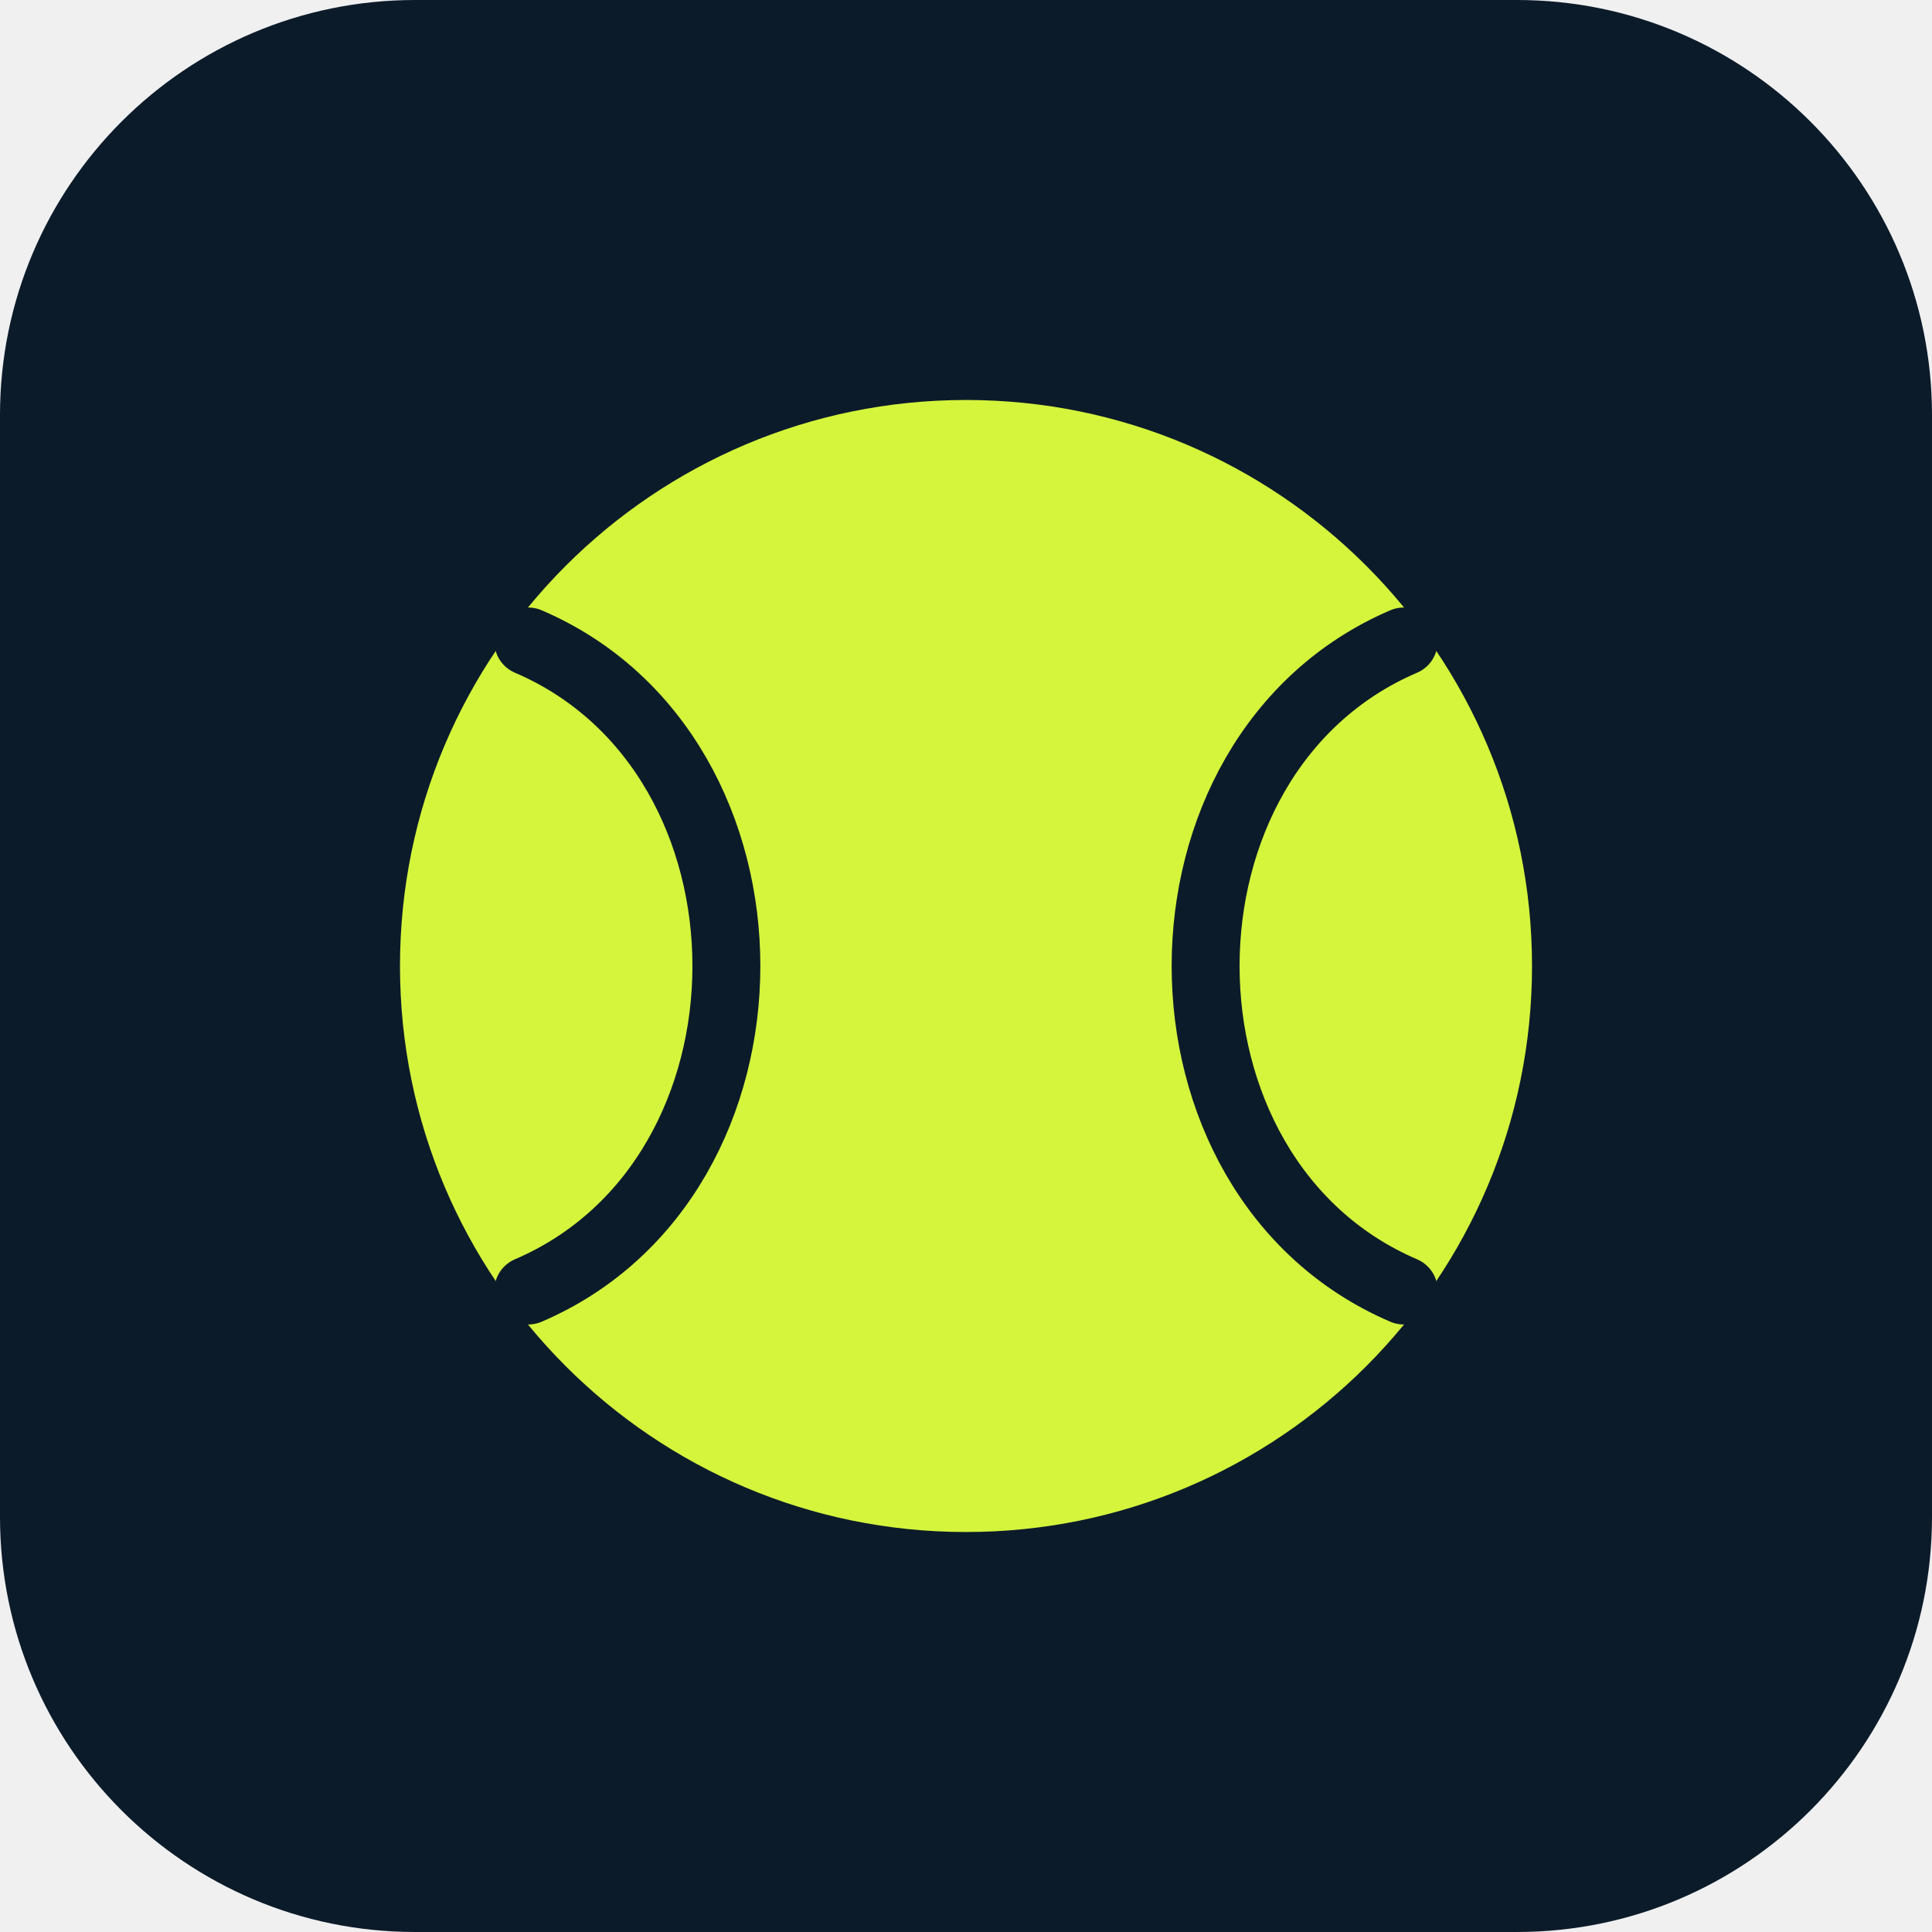
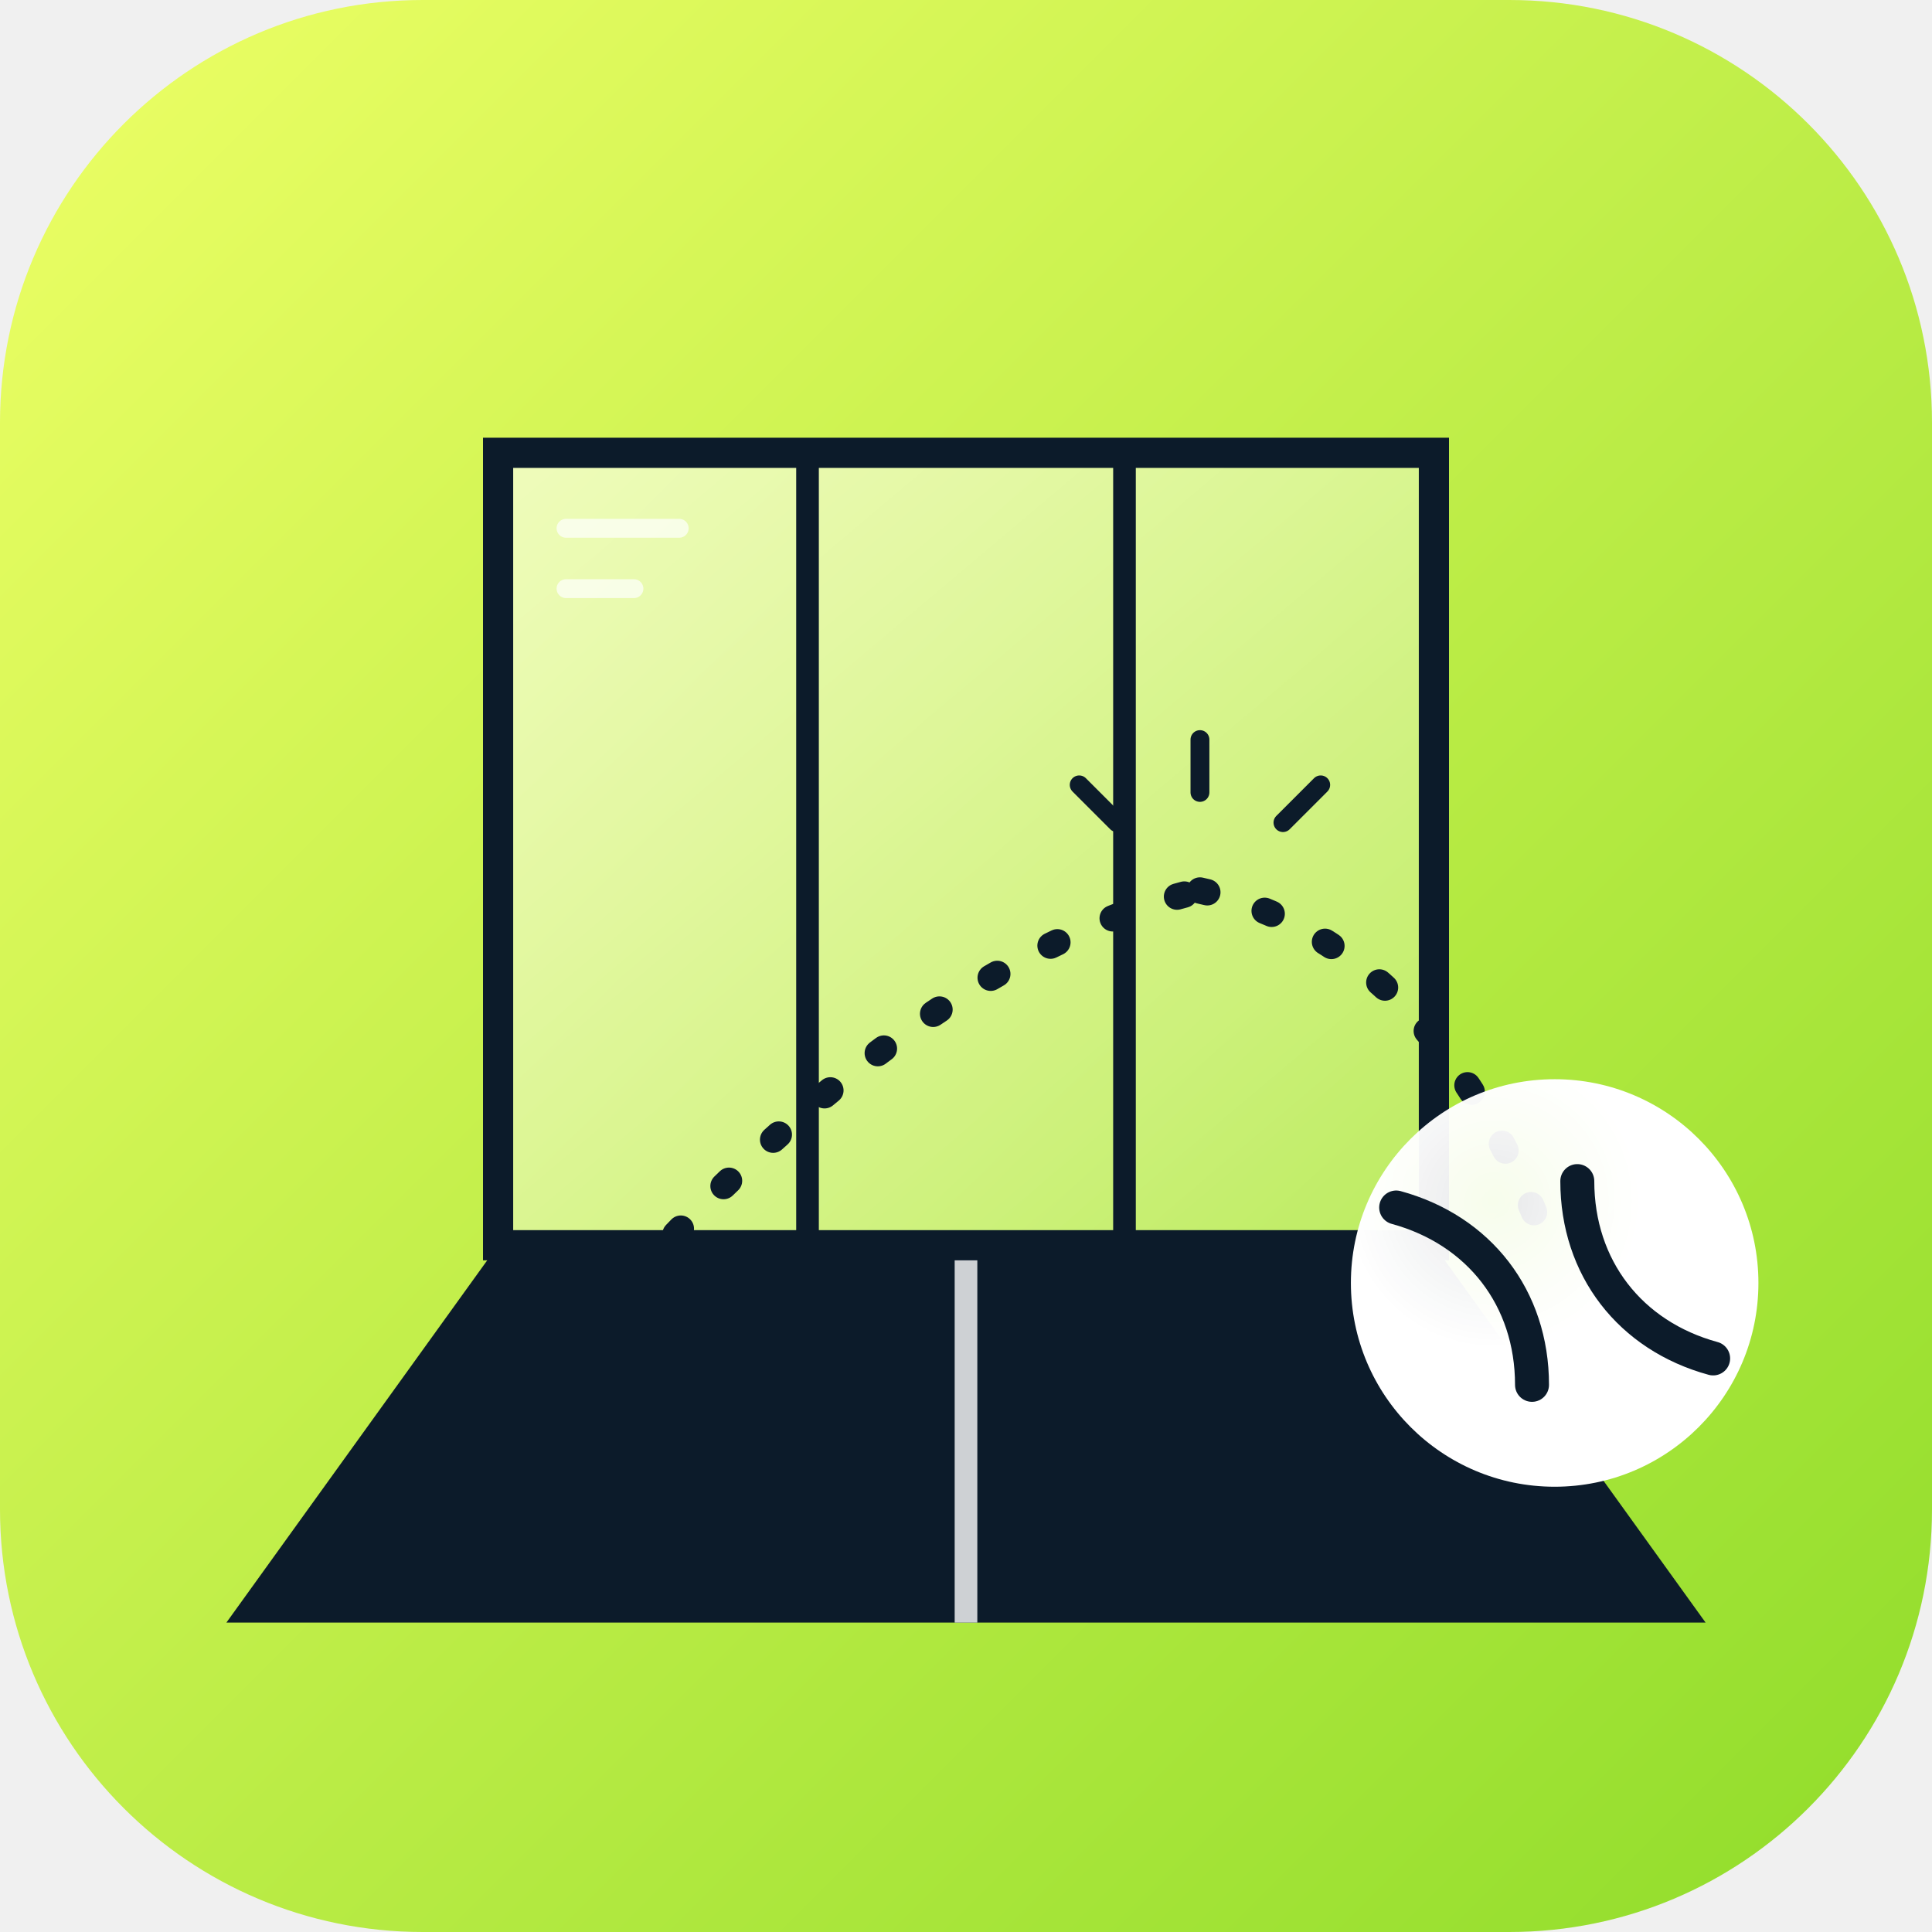
<svg xmlns="http://www.w3.org/2000/svg" viewBox="0 0 512 512">
-   <rect width="512" height="512" rx="110" fill="#0c1b2a" />
-   <circle cx="256" cy="256" r="150" fill="#d4f53c" />
-   <path d="M140 170c70 30 70 142 0 172M372 170c-70 30-70 142 0 172" stroke="#0c1b2a" stroke-width="18" fill="none" stroke-linecap="round" />
+   <defs>
+     <linearGradient id="limebg" x1="0" y1="0" x2="1" y2="1">
+       <stop offset="0" stop-color="#eeff66" />
+       <stop offset="1" stop-color="#8fdc2a" />
+     </linearGradient>
+     <linearGradient id="limegl" x1="0" y1="0" x2="1" y2="1">
+       <stop offset="0" stop-color="#ffffff" stop-opacity=".6" />
+       <stop offset="1" stop-color="#ffffff" stop-opacity=".18" />
+     </linearGradient>
+     <radialGradient id="limeball" cx=".35" cy=".3" r=".8">
+       <stop offset="0" stop-color="#ffffff" stop-opacity=".9" />
+       <stop offset=".45" stop-color="#ffffff" />
+       <stop offset="1" stop-color="#ffffff" />
+     </radialGradient>
+   </defs>
+   <rect width="512" height="512" rx="112" fill="url(#limebg)" />
+   <path d="M60 430 L452 430 L380 330 L132 330 Z" fill="#0c1b2a" />
+   <line x1="256" y1="330" x2="256" y2="430" stroke="#ffffff" stroke-width="6" opacity=".8" />
+   <rect x="132" y="120" width="248" height="210" fill="url(#limegl)" stroke="#0c1b2a" stroke-width="8" />
+   <line x1="214" y1="120" x2="214" y2="330" stroke="#0c1b2a" stroke-width="6" />
+   <line x1="298" y1="120" x2="298" y2="330" stroke="#0c1b2a" stroke-width="6" />
+   <path d="M150 140 l30 0 M150 156 l18 0" stroke="#ffffff" stroke-width="5" stroke-linecap="round" opacity=".7" />
+   <path d="M110 410 Q 220 260 318 236" stroke="#0c1b2a" stroke-width="7" stroke-dasharray="2 16" stroke-linecap="round" fill="none" />
+   <path d="M318 236 Q 380 250 410 330" stroke="#0c1b2a" stroke-width="7" stroke-dasharray="2 16" stroke-linecap="round" fill="none" />
+   <g stroke="#0c1b2a" stroke-width="5" stroke-linecap="round">
+     <line x1="318" y1="210" x2="318" y2="196" />
+     <line x1="340" y1="218" x2="350" y2="208" />
+     <line x1="296" y1="218" x2="286" y2="208" />
+   </g>
+   <g transform="translate(412 340)">
+     <circle r="54" fill="url(#limeball)" />
+     <path d="M-42 -20c22 6 36 24 36 47M42 20c-22-6-36-24-36-47" stroke="#0c1b2a" stroke-width="9" fill="none" stroke-linecap="round" />
+   </g>
</svg>
